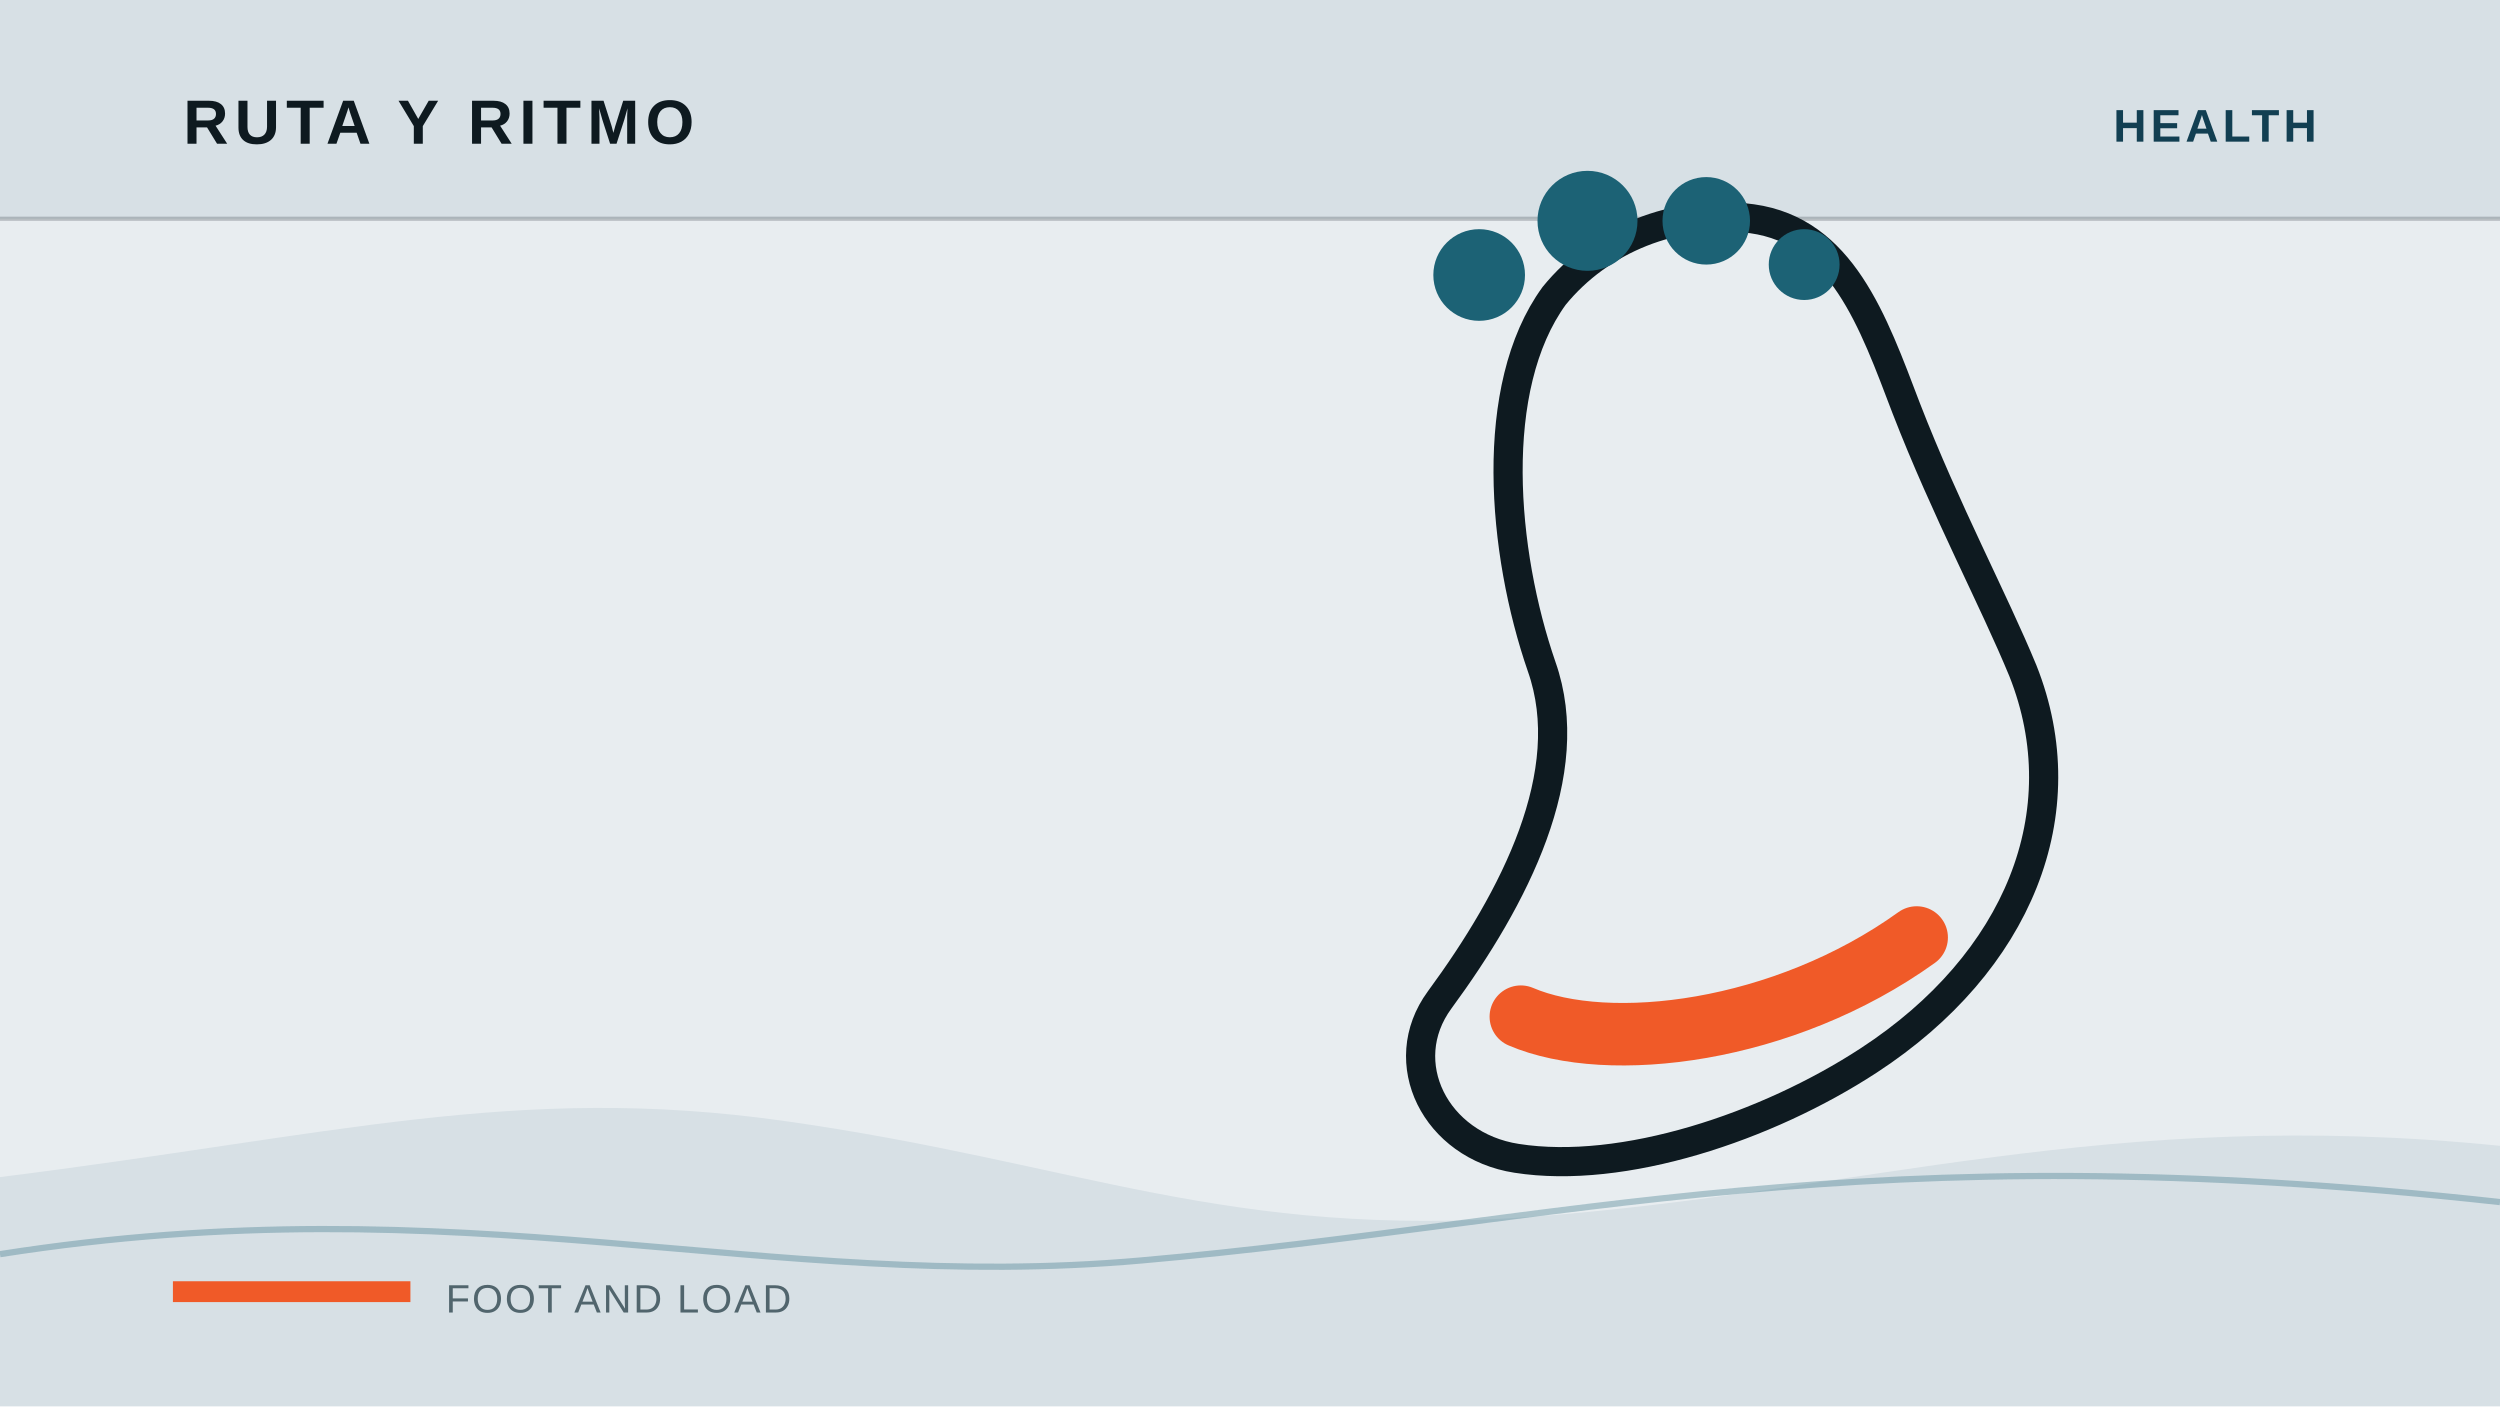
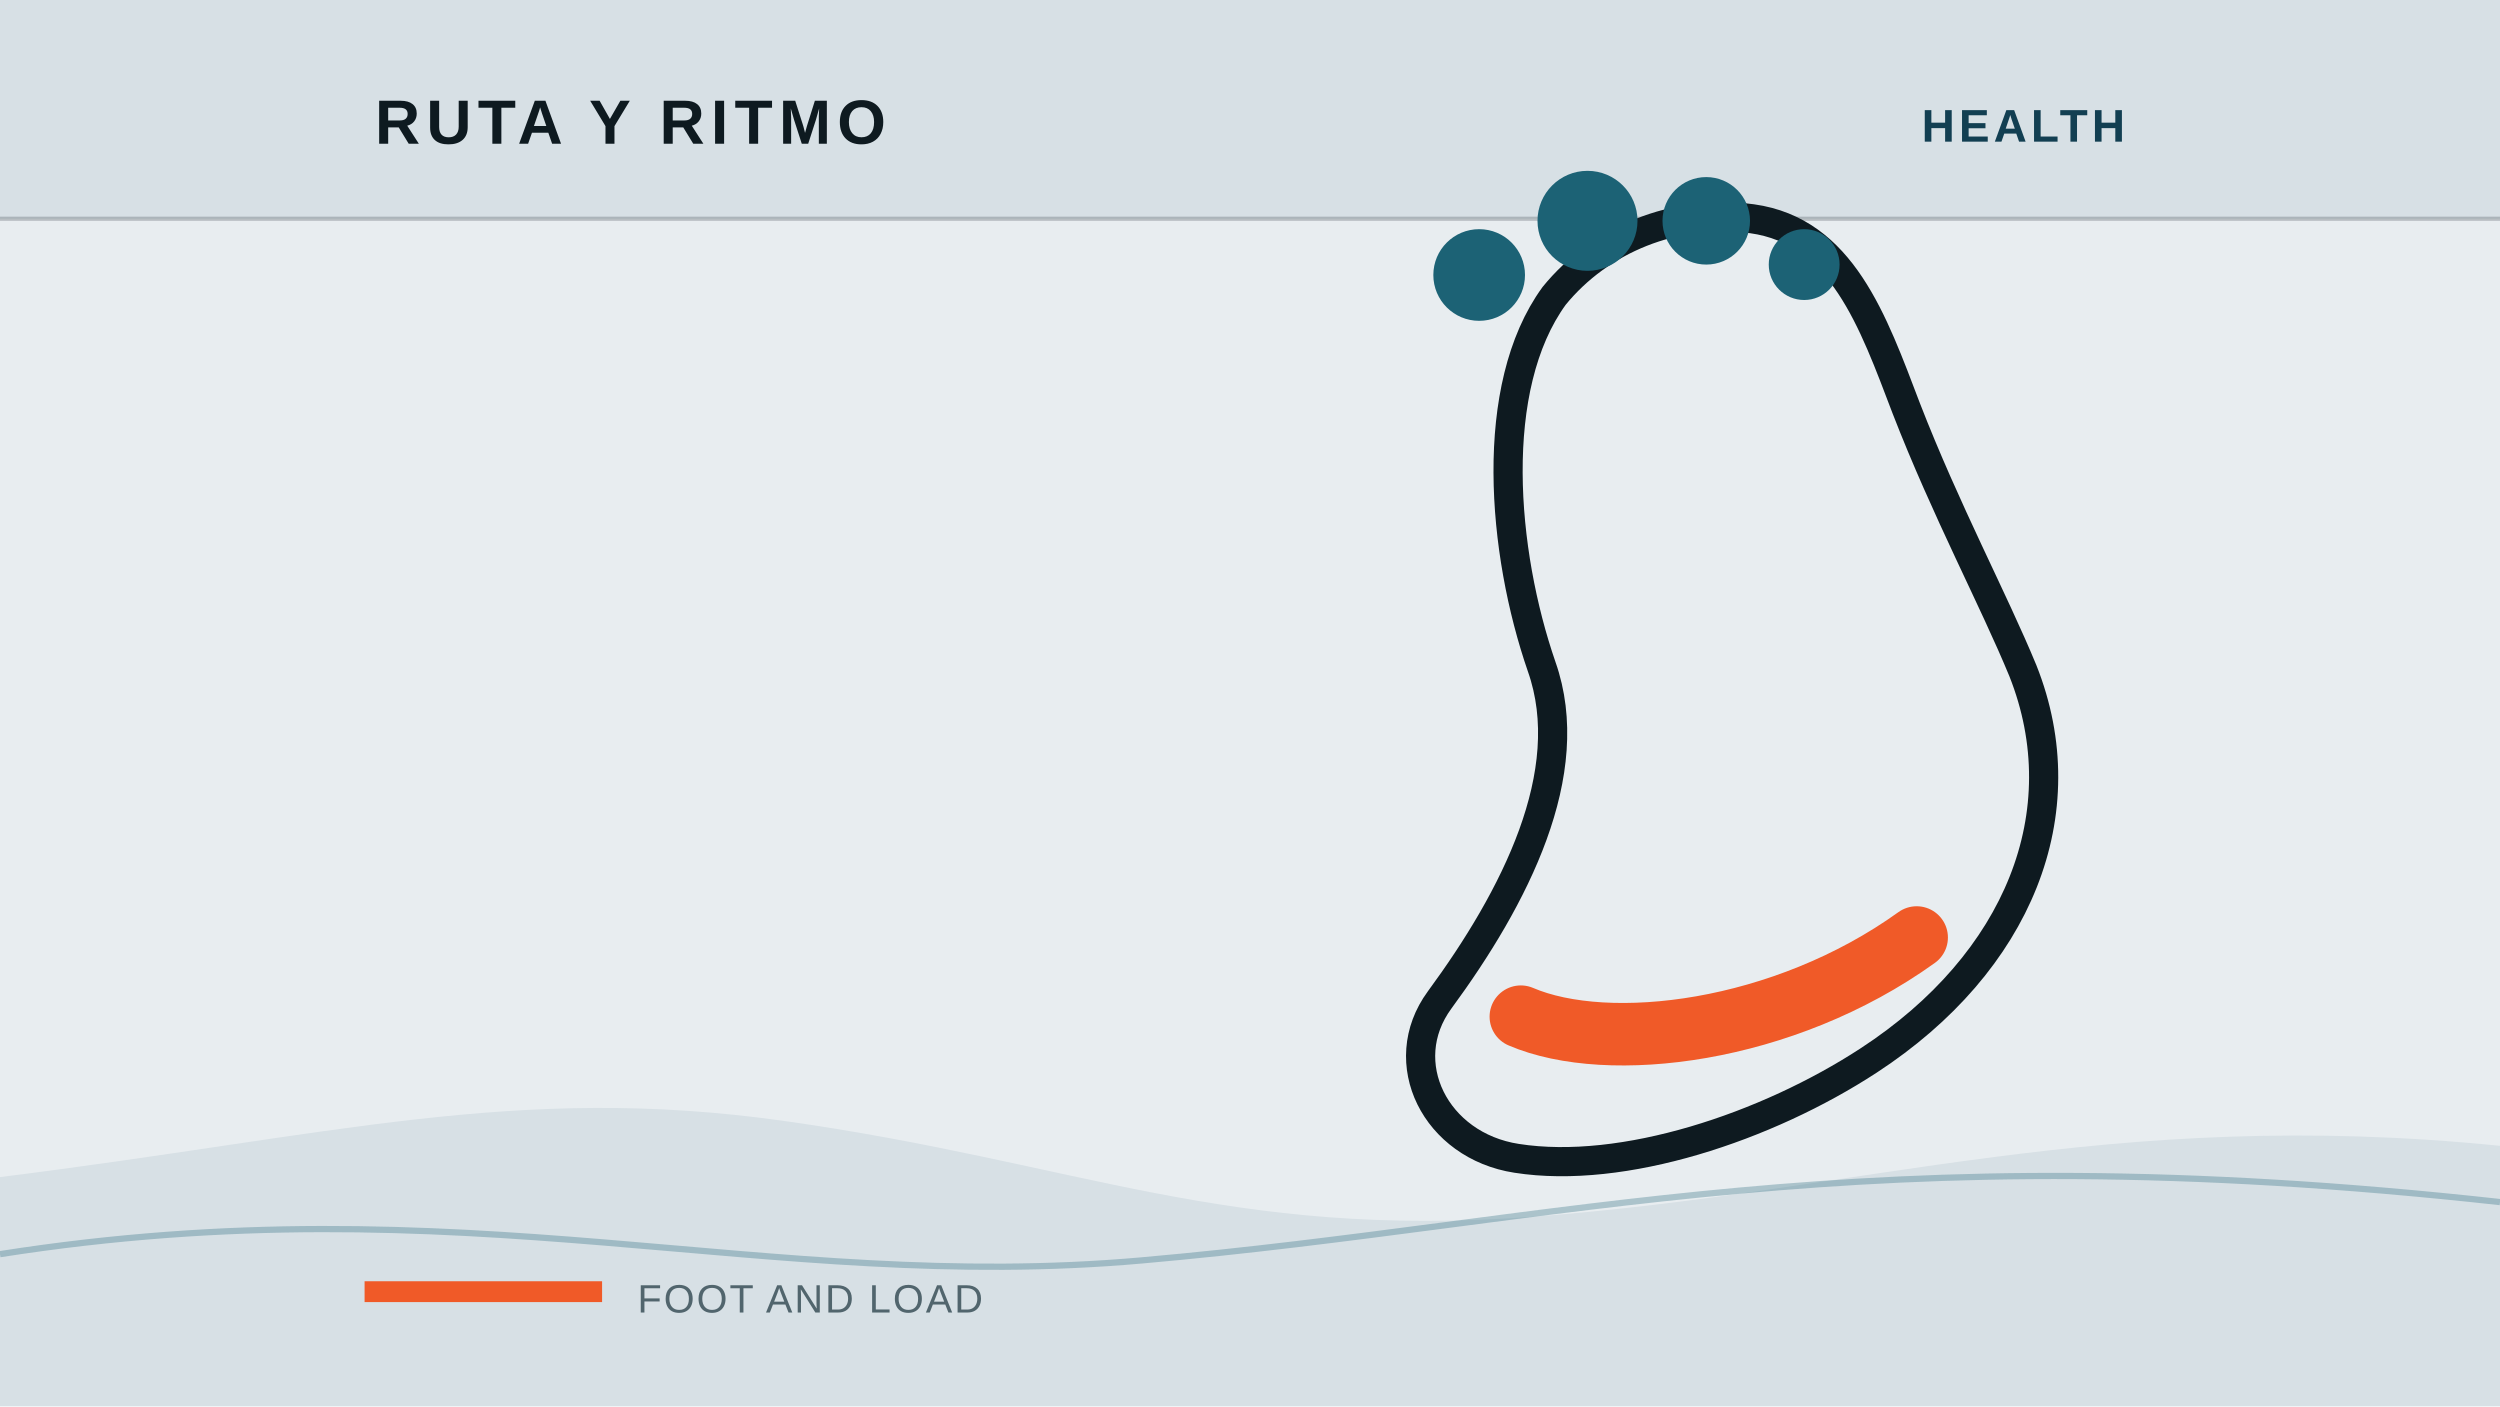
<svg xmlns="http://www.w3.org/2000/svg" viewBox="0 0 1200 675" role="img" aria-labelledby="title desc">
  <rect width="1200" height="675" fill="#E8EDF0" />
  <path d="M0 0h1200v105H0z" fill="#D7E0E5" />
  <path d="M0 105h1200" stroke="#0E1A20" stroke-opacity=".22" stroke-width="2" />
-   <text x="88" y="69" fill="#0E1A20" font-family="Arial, sans-serif" font-size="30" font-weight="700" letter-spacing="3">RUTA Y RITMO</text>
-   <text x="1112" y="68" text-anchor="end" fill="#123F52" font-family="Arial, sans-serif" font-size="22" font-weight="700" letter-spacing="2">HEALTH</text>
+   <text x="180" y="69" fill="#0E1A20" font-family="Arial, sans-serif" font-size="30" font-weight="700" letter-spacing="3">RUTA Y RITMO</text>
+   <text x="1020" y="68" text-anchor="end" fill="#123F52" font-family="Arial, sans-serif" font-size="22" font-weight="700" letter-spacing="2">HEALTH</text>
  <path d="M0 565c160-20 248-45 376-27 142 20 213 57 360 46 159-12 276-53 464-34v125H0Z" fill="#D7E0E5" />
  <path d="M0 602c223-35 367 19 548 3 204-18 344-62 652-28" fill="none" stroke="#1C6275" stroke-opacity=".3" stroke-width="3" />
  <g>
    <path d="M746 142c-32 44-25 123-6 178 18 51-13 111-49 160-22 30-2 70 37 76 51 8 120-15 169-47 72-47 101-119 74-187-14-34-37-77-56-126-16-42-31-85-74-91-37-5-73 10-95 37Z" fill="#E8EDF0" stroke="#0E1A20" stroke-width="14" />
    <path d="M730 488c42 18 126 8 190-38" fill="none" stroke="#F05A28" stroke-width="30" stroke-linecap="round" />
    <circle cx="710" cy="132" r="22" fill="#1C6275" />
    <circle cx="762" cy="106" r="24" fill="#1C6275" />
    <circle cx="819" cy="106" r="21" fill="#1C6275" />
    <circle cx="866" cy="127" r="17" fill="#1C6275" />
  </g>
-   <path d="M88 620h104" stroke="#F05A28" stroke-width="10" stroke-linecap="square" />
-   <text x="214" y="630" fill="#51656D" font-family="Arial, sans-serif" font-size="19" letter-spacing="1">FOOT AND LOAD</text>
+   <path d="M180 620h104" stroke="#F05A28" stroke-width="10" stroke-linecap="square" />
+   <text x="306" y="630" fill="#51656D" font-family="Arial, sans-serif" font-size="19" letter-spacing="1">FOOT AND LOAD</text>
</svg>
